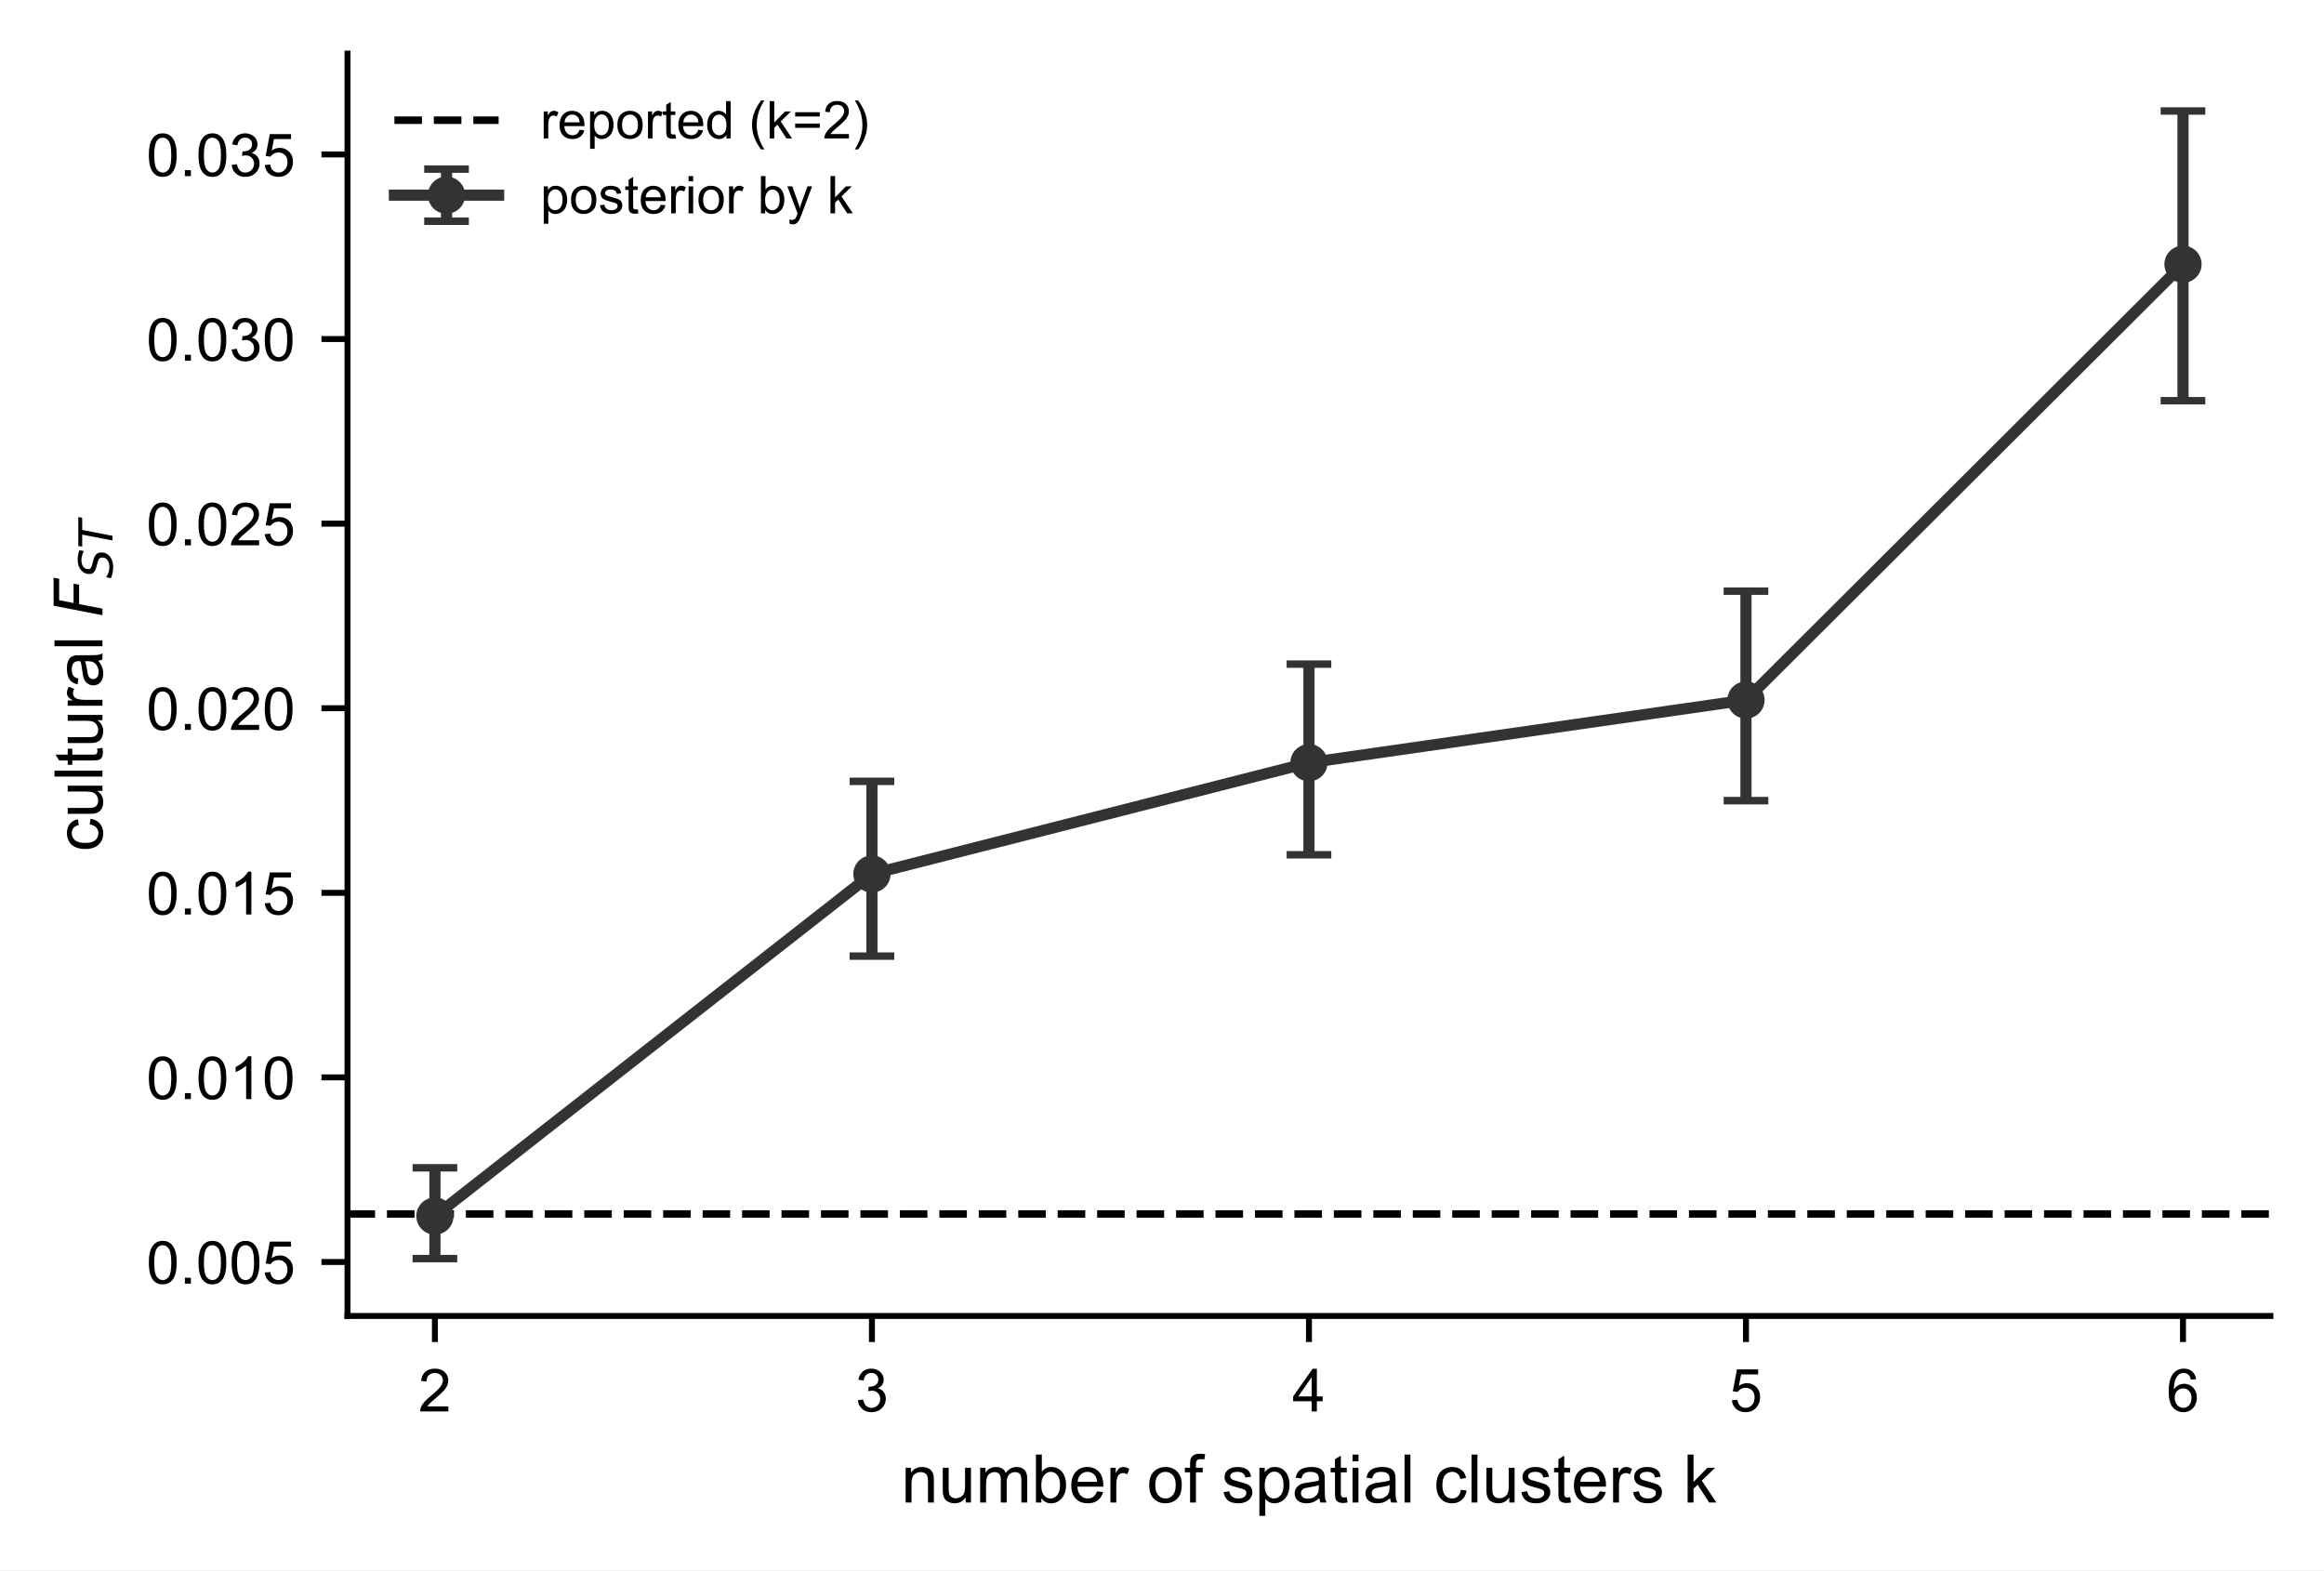
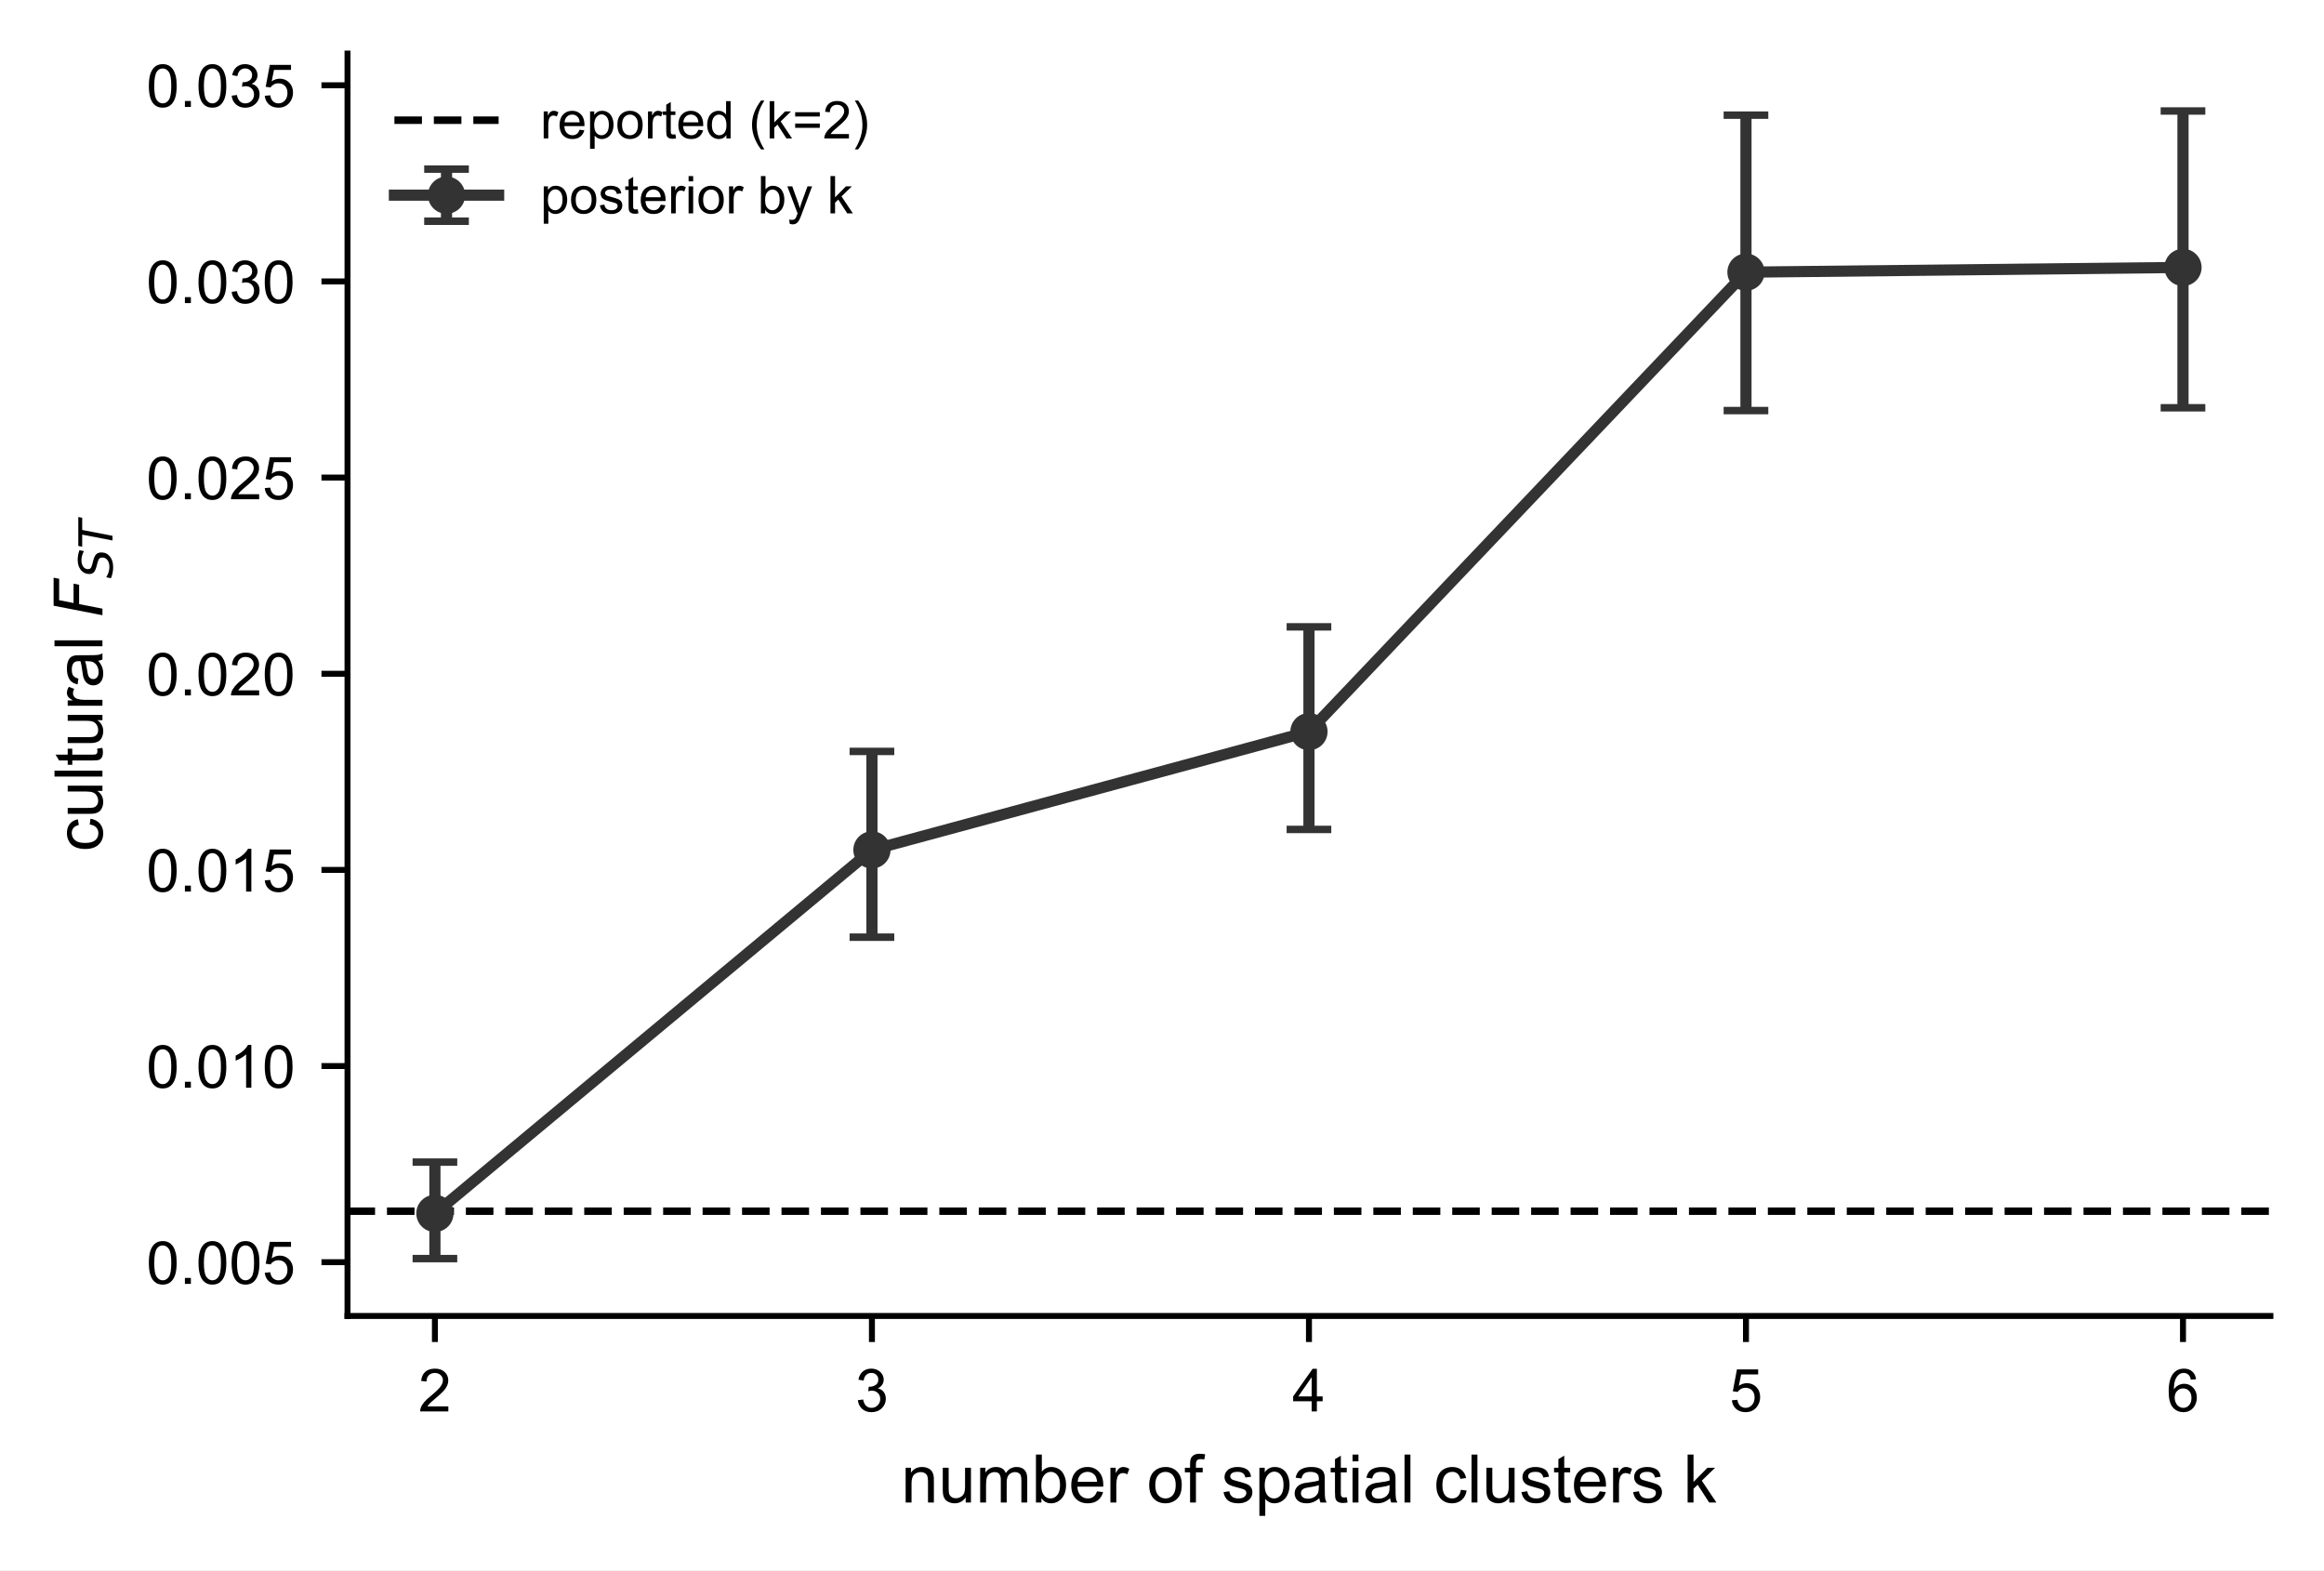
<svg xmlns="http://www.w3.org/2000/svg" xmlns:xlink="http://www.w3.org/1999/xlink" width="312.188pt" height="210.934pt" viewBox="0 0 312.188 210.934" version="1.1">
  <defs>
    <style type="text/css">*{stroke-linejoin: round; stroke-linecap: butt}</style>
  </defs>
  <g id="figure_1">
    <g id="patch_1">
      <path d="M 0 210.934  L 312.188 210.934  L 312.188 0  L 0 0  z " style="fill: #ffffff" />
    </g>
    <g id="axes_1">
      <g id="patch_2">
        <path d="M 46.682 176.78  L 304.988 176.78  L 304.988 7.2  L 46.682 7.2  z " style="fill: #ffffff" />
      </g>
      <g id="matplotlib.axis_1">
        <g id="xtick_1">
          <g id="line2d_1">
            <defs>
-               <path id="mf7b9c50d46" d="M 0 0  L 0 3.5  " style="stroke: #000000; stroke-width: 0.8" />
-             </defs>
-             <g>
-               <use xlink:href="#mf7b9c50d46" x="58.423" y="176.78" style="stroke: #000000; stroke-width: 0.8" />
+               <path id="m9931a0fd97" d="M 0 0  L 0 3.5  " style="stroke: #000000; stroke-width: 0.8" />
+             </defs>
+             <g>
+               <use xlink:href="#m9931a0fd97" x="58.423" y="176.78" style="stroke: #000000; stroke-width: 0.8" />
            </g>
          </g>
          <g id="text_1">
            <g transform="translate(56.19835 189.6042) scale(0.08 -0.08)">
              <defs>
                <path id="ArialMT-15" d="M 3222 541  L 3222 0  L 194 0  Q 188 203 259 391  Q 375 700 629 1000  Q 884 1300 1366 1694  Q 2113 2306 2375 2664  Q 2638 3022 2638 3341  Q 2638 3675 2398 3904  Q 2159 4134 1775 4134  Q 1369 4134 1125 3890  Q 881 3647 878 3216  L 300 3275  Q 359 3922 746 4261  Q 1134 4600 1788 4600  Q 2447 4600 2831 4234  Q 3216 3869 3216 3328  Q 3216 3053 3103 2787  Q 2991 2522 2730 2228  Q 2469 1934 1863 1422  Q 1356 997 1212 845  Q 1069 694 975 541  L 3222 541  z " transform="scale(0.015625)" />
              </defs>
              <use xlink:href="#ArialMT-15" />
            </g>
          </g>
        </g>
        <g id="xtick_2">
          <g id="line2d_2">
            <g>
-               <use xlink:href="#mf7b9c50d46" x="117.129" y="176.78" style="stroke: #000000; stroke-width: 0.8" />
+               <use xlink:href="#m9931a0fd97" x="117.129" y="176.78" style="stroke: #000000; stroke-width: 0.8" />
            </g>
          </g>
          <g id="text_2">
            <g transform="translate(114.9042 189.6042) scale(0.08 -0.08)">
              <defs>
                <path id="ArialMT-16" d="M 269 1209  L 831 1284  Q 928 806 1161 595  Q 1394 384 1728 384  Q 2125 384 2398 659  Q 2672 934 2672 1341  Q 2672 1728 2419 1979  Q 2166 2231 1775 2231  Q 1616 2231 1378 2169  L 1441 2663  Q 1497 2656 1531 2656  Q 1891 2656 2178 2843  Q 2466 3031 2466 3422  Q 2466 3731 2256 3934  Q 2047 4138 1716 4138  Q 1388 4138 1169 3931  Q 950 3725 888 3313  L 325 3413  Q 428 3978 793 4289  Q 1159 4600 1703 4600  Q 2078 4600 2393 4439  Q 2709 4278 2876 4000  Q 3044 3722 3044 3409  Q 3044 3113 2884 2869  Q 2725 2625 2413 2481  Q 2819 2388 3044 2092  Q 3269 1797 3269 1353  Q 3269 753 2831 336  Q 2394 -81 1725 -81  Q 1122 -81 723 278  Q 325 638 269 1209  z " transform="scale(0.015625)" />
              </defs>
              <use xlink:href="#ArialMT-16" />
            </g>
          </g>
        </g>
        <g id="xtick_3">
          <g id="line2d_3">
            <g>
-               <use xlink:href="#mf7b9c50d46" x="175.835" y="176.78" style="stroke: #000000; stroke-width: 0.8" />
+               <use xlink:href="#m9931a0fd97" x="175.835" y="176.78" style="stroke: #000000; stroke-width: 0.8" />
            </g>
          </g>
          <g id="text_3">
            <g transform="translate(173.6101 189.6042) scale(0.08 -0.08)">
              <defs>
                <path id="ArialMT-17" d="M 2069 0  L 2069 1097  L 81 1097  L 81 1613  L 2172 4581  L 2631 4581  L 2631 1613  L 3250 1613  L 3250 1097  L 2631 1097  L 2631 0  L 2069 0  z M 2069 1613  L 2069 3678  L 634 1613  L 2069 1613  z " transform="scale(0.015625)" />
              </defs>
              <use xlink:href="#ArialMT-17" />
            </g>
          </g>
        </g>
        <g id="xtick_4">
          <g id="line2d_4">
            <g>
-               <use xlink:href="#mf7b9c50d46" x="234.54" y="176.78" style="stroke: #000000; stroke-width: 0.8" />
+               <use xlink:href="#m9931a0fd97" x="234.54" y="176.78" style="stroke: #000000; stroke-width: 0.8" />
            </g>
          </g>
          <g id="text_4">
            <g transform="translate(232.316 189.6042) scale(0.08 -0.08)">
              <defs>
                <path id="ArialMT-18" d="M 266 1200  L 856 1250  Q 922 819 1161 601  Q 1400 384 1738 384  Q 2144 384 2425 690  Q 2706 997 2706 1503  Q 2706 1984 2436 2262  Q 2166 2541 1728 2541  Q 1456 2541 1237 2417  Q 1019 2294 894 2097  L 366 2166  L 809 4519  L 3088 4519  L 3088 3981  L 1259 3981  L 1013 2750  Q 1425 3038 1878 3038  Q 2478 3038 2890 2622  Q 3303 2206 3303 1553  Q 3303 931 2941 478  Q 2500 -78 1738 -78  Q 1113 -78 717 272  Q 322 622 266 1200  z " transform="scale(0.015625)" />
              </defs>
              <use xlink:href="#ArialMT-18" />
            </g>
          </g>
        </g>
        <g id="xtick_5">
          <g id="line2d_5">
            <g>
-               <use xlink:href="#mf7b9c50d46" x="293.246" y="176.78" style="stroke: #000000; stroke-width: 0.8" />
+               <use xlink:href="#m9931a0fd97" x="293.246" y="176.78" style="stroke: #000000; stroke-width: 0.8" />
            </g>
          </g>
          <g id="text_5">
            <g transform="translate(291.0219 189.6042) scale(0.08 -0.08)">
              <defs>
                <path id="ArialMT-19" d="M 3184 3459  L 2625 3416  Q 2550 3747 2413 3897  Q 2184 4138 1850 4138  Q 1581 4138 1378 3988  Q 1113 3794 959 3422  Q 806 3050 800 2363  Q 1003 2672 1297 2822  Q 1591 2972 1913 2972  Q 2475 2972 2870 2558  Q 3266 2144 3266 1488  Q 3266 1056 3080 686  Q 2894 316 2569 119  Q 2244 -78 1831 -78  Q 1128 -78 684 439  Q 241 956 241 2144  Q 241 3472 731 4075  Q 1159 4600 1884 4600  Q 2425 4600 2770 4297  Q 3116 3994 3184 3459  z M 888 1484  Q 888 1194 1011 928  Q 1134 663 1356 523  Q 1578 384 1822 384  Q 2178 384 2434 671  Q 2691 959 2691 1453  Q 2691 1928 2437 2201  Q 2184 2475 1800 2475  Q 1419 2475 1153 2201  Q 888 1928 888 1484  z " transform="scale(0.015625)" />
              </defs>
              <use xlink:href="#ArialMT-19" />
            </g>
          </g>
        </g>
        <g id="text_6">
          <g transform="translate(121.0646 201.84) scale(0.09 -0.09)">
            <defs>
              <path id="ArialMT-51" d="M 422 0  L 422 3319  L 928 3319  L 928 2847  Q 1294 3394 1984 3394  Q 2284 3394 2536 3286  Q 2788 3178 2913 3003  Q 3038 2828 3088 2588  Q 3119 2431 3119 2041  L 3119 0  L 2556 0  L 2556 2019  Q 2556 2363 2490 2533  Q 2425 2703 2258 2804  Q 2091 2906 1866 2906  Q 1506 2906 1245 2678  Q 984 2450 984 1813  L 984 0  L 422 0  z " transform="scale(0.015625)" />
              <path id="ArialMT-58" d="M 2597 0  L 2597 488  Q 2209 -75 1544 -75  Q 1250 -75 995 37  Q 741 150 617 320  Q 494 491 444 738  Q 409 903 409 1263  L 409 3319  L 972 3319  L 972 1478  Q 972 1038 1006 884  Q 1059 663 1231 536  Q 1403 409 1656 409  Q 1909 409 2131 539  Q 2353 669 2445 892  Q 2538 1116 2538 1541  L 2538 3319  L 3100 3319  L 3100 0  L 2597 0  z " transform="scale(0.015625)" />
              <path id="ArialMT-50" d="M 422 0  L 422 3319  L 925 3319  L 925 2853  Q 1081 3097 1340 3245  Q 1600 3394 1931 3394  Q 2300 3394 2536 3241  Q 2772 3088 2869 2813  Q 3263 3394 3894 3394  Q 4388 3394 4653 3120  Q 4919 2847 4919 2278  L 4919 0  L 4359 0  L 4359 2091  Q 4359 2428 4304 2576  Q 4250 2725 4106 2815  Q 3963 2906 3769 2906  Q 3419 2906 3187 2673  Q 2956 2441 2956 1928  L 2956 0  L 2394 0  L 2394 2156  Q 2394 2531 2256 2718  Q 2119 2906 1806 2906  Q 1569 2906 1367 2781  Q 1166 2656 1075 2415  Q 984 2175 984 1722  L 984 0  L 422 0  z " transform="scale(0.015625)" />
              <path id="ArialMT-45" d="M 941 0  L 419 0  L 419 4581  L 981 4581  L 981 2947  Q 1338 3394 1891 3394  Q 2197 3394 2470 3270  Q 2744 3147 2920 2923  Q 3097 2700 3197 2384  Q 3297 2069 3297 1709  Q 3297 856 2875 390  Q 2453 -75 1863 -75  Q 1275 -75 941 416  L 941 0  z M 934 1684  Q 934 1088 1097 822  Q 1363 388 1816 388  Q 2184 388 2453 708  Q 2722 1028 2722 1663  Q 2722 2313 2464 2622  Q 2206 2931 1841 2931  Q 1472 2931 1203 2611  Q 934 2291 934 1684  z " transform="scale(0.015625)" />
              <path id="ArialMT-48" d="M 2694 1069  L 3275 997  Q 3138 488 2766 206  Q 2394 -75 1816 -75  Q 1088 -75 661 373  Q 234 822 234 1631  Q 234 2469 665 2931  Q 1097 3394 1784 3394  Q 2450 3394 2872 2941  Q 3294 2488 3294 1666  Q 3294 1616 3291 1516  L 816 1516  Q 847 969 1125 678  Q 1403 388 1819 388  Q 2128 388 2347 550  Q 2566 713 2694 1069  z M 847 1978  L 2700 1978  Q 2663 2397 2488 2606  Q 2219 2931 1791 2931  Q 1403 2931 1139 2672  Q 875 2413 847 1978  z " transform="scale(0.015625)" />
              <path id="ArialMT-55" d="M 416 0  L 416 3319  L 922 3319  L 922 2816  Q 1116 3169 1280 3281  Q 1444 3394 1641 3394  Q 1925 3394 2219 3213  L 2025 2691  Q 1819 2813 1613 2813  Q 1428 2813 1281 2702  Q 1134 2591 1072 2394  Q 978 2094 978 1738  L 978 0  L 416 0  z " transform="scale(0.015625)" />
              <path id="ArialMT-3" transform="scale(0.015625)" />
              <path id="ArialMT-52" d="M 213 1659  Q 213 2581 725 3025  Q 1153 3394 1769 3394  Q 2453 3394 2887 2945  Q 3322 2497 3322 1706  Q 3322 1066 3130 698  Q 2938 331 2570 128  Q 2203 -75 1769 -75  Q 1072 -75 642 372  Q 213 819 213 1659  z M 791 1659  Q 791 1022 1069 705  Q 1347 388 1769 388  Q 2188 388 2466 706  Q 2744 1025 2744 1678  Q 2744 2294 2464 2611  Q 2184 2928 1769 2928  Q 1347 2928 1069 2612  Q 791 2297 791 1659  z " transform="scale(0.015625)" />
              <path id="ArialMT-49" d="M 556 0  L 556 2881  L 59 2881  L 59 3319  L 556 3319  L 556 3672  Q 556 4006 616 4169  Q 697 4388 901 4523  Q 1106 4659 1475 4659  Q 1713 4659 2000 4603  L 1916 4113  Q 1741 4144 1584 4144  Q 1328 4144 1222 4034  Q 1116 3925 1116 3625  L 1116 3319  L 1763 3319  L 1763 2881  L 1116 2881  L 1116 0  L 556 0  z " transform="scale(0.015625)" />
              <path id="ArialMT-56" d="M 197 991  L 753 1078  Q 800 744 1014 566  Q 1228 388 1613 388  Q 2000 388 2187 545  Q 2375 703 2375 916  Q 2375 1106 2209 1216  Q 2094 1291 1634 1406  Q 1016 1563 777 1677  Q 538 1791 414 1992  Q 291 2194 291 2438  Q 291 2659 392 2848  Q 494 3038 669 3163  Q 800 3259 1026 3326  Q 1253 3394 1513 3394  Q 1903 3394 2198 3281  Q 2494 3169 2634 2976  Q 2775 2784 2828 2463  L 2278 2388  Q 2241 2644 2061 2787  Q 1881 2931 1553 2931  Q 1166 2931 1000 2803  Q 834 2675 834 2503  Q 834 2394 903 2306  Q 972 2216 1119 2156  Q 1203 2125 1616 2013  Q 2213 1853 2448 1751  Q 2684 1650 2818 1456  Q 2953 1263 2953 975  Q 2953 694 2789 445  Q 2625 197 2315 61  Q 2006 -75 1616 -75  Q 969 -75 630 194  Q 291 463 197 991  z " transform="scale(0.015625)" />
              <path id="ArialMT-53" d="M 422 -1272  L 422 3319  L 934 3319  L 934 2888  Q 1116 3141 1344 3267  Q 1572 3394 1897 3394  Q 2322 3394 2647 3175  Q 2972 2956 3137 2557  Q 3303 2159 3303 1684  Q 3303 1175 3120 767  Q 2938 359 2589 142  Q 2241 -75 1856 -75  Q 1575 -75 1351 44  Q 1128 163 984 344  L 984 -1272  L 422 -1272  z M 931 1641  Q 931 1000 1190 694  Q 1450 388 1819 388  Q 2194 388 2461 705  Q 2728 1022 2728 1688  Q 2728 2322 2467 2637  Q 2206 2953 1844 2953  Q 1484 2953 1207 2617  Q 931 2281 931 1641  z " transform="scale(0.015625)" />
              <path id="ArialMT-44" d="M 2588 409  Q 2275 144 1986 34  Q 1697 -75 1366 -75  Q 819 -75 525 192  Q 231 459 231 875  Q 231 1119 342 1320  Q 453 1522 633 1644  Q 813 1766 1038 1828  Q 1203 1872 1538 1913  Q 2219 1994 2541 2106  Q 2544 2222 2544 2253  Q 2544 2597 2384 2738  Q 2169 2928 1744 2928  Q 1347 2928 1158 2789  Q 969 2650 878 2297  L 328 2372  Q 403 2725 575 2942  Q 747 3159 1072 3276  Q 1397 3394 1825 3394  Q 2250 3394 2515 3294  Q 2781 3194 2906 3042  Q 3031 2891 3081 2659  Q 3109 2516 3109 2141  L 3109 1391  Q 3109 606 3145 398  Q 3181 191 3288 0  L 2700 0  Q 2613 175 2588 409  z M 2541 1666  Q 2234 1541 1622 1453  Q 1275 1403 1131 1340  Q 988 1278 909 1158  Q 831 1038 831 891  Q 831 666 1001 516  Q 1172 366 1500 366  Q 1825 366 2078 508  Q 2331 650 2450 897  Q 2541 1088 2541 1459  L 2541 1666  z " transform="scale(0.015625)" />
              <path id="ArialMT-57" d="M 1650 503  L 1731 6  Q 1494 -44 1306 -44  Q 1000 -44 831 53  Q 663 150 594 308  Q 525 466 525 972  L 525 2881  L 113 2881  L 113 3319  L 525 3319  L 525 4141  L 1084 4478  L 1084 3319  L 1650 3319  L 1650 2881  L 1084 2881  L 1084 941  Q 1084 700 1114 631  Q 1144 563 1211 522  Q 1278 481 1403 481  Q 1497 481 1650 503  z " transform="scale(0.015625)" />
              <path id="ArialMT-4c" d="M 425 3934  L 425 4581  L 988 4581  L 988 3934  L 425 3934  z M 425 0  L 425 3319  L 988 3319  L 988 0  L 425 0  z " transform="scale(0.015625)" />
              <path id="ArialMT-4f" d="M 409 0  L 409 4581  L 972 4581  L 972 0  L 409 0  z " transform="scale(0.015625)" />
              <path id="ArialMT-46" d="M 2588 1216  L 3141 1144  Q 3050 572 2676 248  Q 2303 -75 1759 -75  Q 1078 -75 664 370  Q 250 816 250 1647  Q 250 2184 428 2587  Q 606 2991 970 3192  Q 1334 3394 1763 3394  Q 2303 3394 2647 3120  Q 2991 2847 3088 2344  L 2541 2259  Q 2463 2594 2264 2762  Q 2066 2931 1784 2931  Q 1359 2931 1093 2626  Q 828 2322 828 1663  Q 828 994 1084 691  Q 1341 388 1753 388  Q 2084 388 2306 591  Q 2528 794 2588 1216  z " transform="scale(0.015625)" />
              <path id="ArialMT-4e" d="M 425 0  L 425 4581  L 988 4581  L 988 1969  L 2319 3319  L 3047 3319  L 1778 2088  L 3175 0  L 2481 0  L 1384 1697  L 988 1316  L 988 0  L 425 0  z " transform="scale(0.015625)" />
            </defs>
            <use xlink:href="#ArialMT-51" />
            <use xlink:href="#ArialMT-58" transform="translate(55.60938 0)" />
            <use xlink:href="#ArialMT-50" transform="translate(111.2188 0)" />
            <use xlink:href="#ArialMT-45" transform="translate(194.5156 0)" />
            <use xlink:href="#ArialMT-48" transform="translate(250.125 0)" />
            <use xlink:href="#ArialMT-55" transform="translate(305.7344 0)" />
            <use xlink:href="#ArialMT-3" transform="translate(339.0312 0)" />
            <use xlink:href="#ArialMT-52" transform="translate(366.8125 0)" />
            <use xlink:href="#ArialMT-49" transform="translate(422.4219 0)" />
            <use xlink:href="#ArialMT-3" transform="translate(450.2031 0)" />
            <use xlink:href="#ArialMT-56" transform="translate(477.9844 0)" />
            <use xlink:href="#ArialMT-53" transform="translate(527.9844 0)" />
            <use xlink:href="#ArialMT-44" transform="translate(583.5938 0)" />
            <use xlink:href="#ArialMT-57" transform="translate(639.2031 0)" />
            <use xlink:href="#ArialMT-4c" transform="translate(666.9844 0)" />
            <use xlink:href="#ArialMT-44" transform="translate(689.2031 0)" />
            <use xlink:href="#ArialMT-4f" transform="translate(744.8125 0)" />
            <use xlink:href="#ArialMT-3" transform="translate(767.0312 0)" />
            <use xlink:href="#ArialMT-46" transform="translate(794.8125 0)" />
            <use xlink:href="#ArialMT-4f" transform="translate(844.8125 0)" />
            <use xlink:href="#ArialMT-58" transform="translate(867.0312 0)" />
            <use xlink:href="#ArialMT-56" transform="translate(922.6406 0)" />
            <use xlink:href="#ArialMT-57" transform="translate(972.6406 0)" />
            <use xlink:href="#ArialMT-48" transform="translate(1000.422 0)" />
            <use xlink:href="#ArialMT-55" transform="translate(1056.031 0)" />
            <use xlink:href="#ArialMT-56" transform="translate(1089.328 0)" />
            <use xlink:href="#ArialMT-3" transform="translate(1139.328 0)" />
            <use xlink:href="#ArialMT-4e" transform="translate(1167.109 0)" />
          </g>
        </g>
      </g>
      <g id="matplotlib.axis_2">
        <g id="ytick_1">
          <g id="line2d_6">
            <defs>
-               <path id="mf5869b26f3" d="M 0 0  L -3.5 0  " style="stroke: #000000; stroke-width: 0.8" />
-             </defs>
-             <g>
-               <use xlink:href="#mf5869b26f3" x="46.682" y="169.529" style="stroke: #000000; stroke-width: 0.8" />
+               <path id="m984bfd7af9" d="M 0 0  L -3.5 0  " style="stroke: #000000; stroke-width: 0.8" />
+             </defs>
+             <g>
+               <use xlink:href="#m984bfd7af9" x="46.682" y="169.558" style="stroke: #000000; stroke-width: 0.8" />
            </g>
          </g>
          <g id="text_7">
-             <g transform="translate(19.66404 172.4411) scale(0.08 -0.08)">
+             <g transform="translate(19.66404 172.4698) scale(0.08 -0.08)">
              <defs>
                <path id="ArialMT-13" d="M 266 2259  Q 266 3072 433 3567  Q 600 4063 929 4331  Q 1259 4600 1759 4600  Q 2128 4600 2406 4451  Q 2684 4303 2865 4023  Q 3047 3744 3150 3342  Q 3253 2941 3253 2259  Q 3253 1453 3087 958  Q 2922 463 2592 192  Q 2263 -78 1759 -78  Q 1097 -78 719 397  Q 266 969 266 2259  z M 844 2259  Q 844 1131 1108 757  Q 1372 384 1759 384  Q 2147 384 2411 759  Q 2675 1134 2675 2259  Q 2675 3391 2411 3762  Q 2147 4134 1753 4134  Q 1366 4134 1134 3806  Q 844 3388 844 2259  z " transform="scale(0.015625)" />
                <path id="ArialMT-11" d="M 581 0  L 581 641  L 1222 641  L 1222 0  L 581 0  z " transform="scale(0.015625)" />
              </defs>
              <use xlink:href="#ArialMT-13" />
              <use xlink:href="#ArialMT-11" transform="translate(55.60938 0)" />
              <use xlink:href="#ArialMT-13" transform="translate(83.39062 0)" />
              <use xlink:href="#ArialMT-13" transform="translate(139 0)" />
              <use xlink:href="#ArialMT-18" transform="translate(194.6094 0)" />
            </g>
          </g>
        </g>
        <g id="ytick_2">
          <g id="line2d_7">
            <g>
-               <use xlink:href="#mf5869b26f3" x="46.682" y="144.732" style="stroke: #000000; stroke-width: 0.8" />
+               <use xlink:href="#m984bfd7af9" x="46.682" y="143.207" style="stroke: #000000; stroke-width: 0.8" />
            </g>
          </g>
          <g id="text_8">
-             <g transform="translate(19.66404 147.6444) scale(0.08 -0.08)">
+             <g transform="translate(19.66404 146.1192) scale(0.08 -0.08)">
              <defs>
                <path id="ArialMT-14" d="M 2384 0  L 1822 0  L 1822 3584  Q 1619 3391 1289 3197  Q 959 3003 697 2906  L 697 3450  Q 1169 3672 1522 3987  Q 1875 4303 2022 4600  L 2384 4600  L 2384 0  z " transform="scale(0.015625)" />
              </defs>
              <use xlink:href="#ArialMT-13" />
              <use xlink:href="#ArialMT-11" transform="translate(55.60938 0)" />
              <use xlink:href="#ArialMT-13" transform="translate(83.39062 0)" />
              <use xlink:href="#ArialMT-14" transform="translate(139 0)" />
              <use xlink:href="#ArialMT-13" transform="translate(194.6094 0)" />
            </g>
          </g>
        </g>
        <g id="ytick_3">
          <g id="line2d_8">
            <g>
-               <use xlink:href="#mf5869b26f3" x="46.682" y="119.936" style="stroke: #000000; stroke-width: 0.8" />
+               <use xlink:href="#m984bfd7af9" x="46.682" y="116.857" style="stroke: #000000; stroke-width: 0.8" />
            </g>
          </g>
          <g id="text_9">
-             <g transform="translate(19.66404 122.8478) scale(0.08 -0.08)">
+             <g transform="translate(19.66404 119.7687) scale(0.08 -0.08)">
              <use xlink:href="#ArialMT-13" />
              <use xlink:href="#ArialMT-11" transform="translate(55.60938 0)" />
              <use xlink:href="#ArialMT-13" transform="translate(83.39062 0)" />
              <use xlink:href="#ArialMT-14" transform="translate(139 0)" />
              <use xlink:href="#ArialMT-18" transform="translate(194.6094 0)" />
            </g>
          </g>
        </g>
        <g id="ytick_4">
          <g id="line2d_9">
            <g>
-               <use xlink:href="#mf5869b26f3" x="46.682" y="95.139" style="stroke: #000000; stroke-width: 0.8" />
+               <use xlink:href="#m984bfd7af9" x="46.682" y="90.506" style="stroke: #000000; stroke-width: 0.8" />
            </g>
          </g>
          <g id="text_10">
-             <g transform="translate(19.66404 98.05109) scale(0.08 -0.08)">
+             <g transform="translate(19.66404 93.4182) scale(0.08 -0.08)">
              <use xlink:href="#ArialMT-13" />
              <use xlink:href="#ArialMT-11" transform="translate(55.60938 0)" />
              <use xlink:href="#ArialMT-13" transform="translate(83.39062 0)" />
              <use xlink:href="#ArialMT-15" transform="translate(139 0)" />
              <use xlink:href="#ArialMT-13" transform="translate(194.6094 0)" />
            </g>
          </g>
        </g>
        <g id="ytick_5">
          <g id="line2d_10">
            <g>
-               <use xlink:href="#mf5869b26f3" x="46.682" y="70.342" style="stroke: #000000; stroke-width: 0.8" />
+               <use xlink:href="#m984bfd7af9" x="46.682" y="64.156" style="stroke: #000000; stroke-width: 0.8" />
            </g>
          </g>
          <g id="text_11">
-             <g transform="translate(19.66404 73.25442) scale(0.08 -0.08)">
+             <g transform="translate(19.66404 67.06768) scale(0.08 -0.08)">
              <use xlink:href="#ArialMT-13" />
              <use xlink:href="#ArialMT-11" transform="translate(55.60938 0)" />
              <use xlink:href="#ArialMT-13" transform="translate(83.39062 0)" />
              <use xlink:href="#ArialMT-15" transform="translate(139 0)" />
              <use xlink:href="#ArialMT-18" transform="translate(194.6094 0)" />
            </g>
          </g>
        </g>
        <g id="ytick_6">
          <g id="line2d_11">
            <g>
-               <use xlink:href="#mf5869b26f3" x="46.682" y="45.546" style="stroke: #000000; stroke-width: 0.8" />
+               <use xlink:href="#m984bfd7af9" x="46.682" y="37.805" style="stroke: #000000; stroke-width: 0.8" />
            </g>
          </g>
          <g id="text_12">
-             <g transform="translate(19.66404 48.45775) scale(0.08 -0.08)">
+             <g transform="translate(19.66404 40.71716) scale(0.08 -0.08)">
              <use xlink:href="#ArialMT-13" />
              <use xlink:href="#ArialMT-11" transform="translate(55.60938 0)" />
              <use xlink:href="#ArialMT-13" transform="translate(83.39062 0)" />
              <use xlink:href="#ArialMT-16" transform="translate(139 0)" />
              <use xlink:href="#ArialMT-13" transform="translate(194.6094 0)" />
            </g>
          </g>
        </g>
        <g id="ytick_7">
          <g id="line2d_12">
            <g>
-               <use xlink:href="#mf5869b26f3" x="46.682" y="20.749" style="stroke: #000000; stroke-width: 0.8" />
+               <use xlink:href="#m984bfd7af9" x="46.682" y="11.455" style="stroke: #000000; stroke-width: 0.8" />
            </g>
          </g>
          <g id="text_13">
-             <g transform="translate(19.66404 23.66107) scale(0.08 -0.08)">
+             <g transform="translate(19.66404 14.36664) scale(0.08 -0.08)">
              <use xlink:href="#ArialMT-13" />
              <use xlink:href="#ArialMT-11" transform="translate(55.60938 0)" />
              <use xlink:href="#ArialMT-13" transform="translate(83.39062 0)" />
              <use xlink:href="#ArialMT-16" transform="translate(139 0)" />
              <use xlink:href="#ArialMT-18" transform="translate(194.6094 0)" />
            </g>
          </g>
        </g>
        <g id="text_14">
          <g transform="translate(13.77 114.4) rotate(-90) scale(0.09 -0.09)">
            <defs>
              <path id="DejaVuSans-Oblique-29" d="M 1081 4666  L 3756 4666  L 3653 4134  L 1606 4134  L 1338 2759  L 3188 2759  L 3084 2228  L 1234 2228  L 800 0  L 172 0  L 1081 4666  z " transform="scale(0.015625)" />
              <path id="DejaVuSans-Oblique-36" d="M 3859 4513  L 3738 3897  Q 3422 4066 3111 4152  Q 2800 4238 2509 4238  Q 1944 4238 1609 3991  Q 1275 3744 1275 3334  Q 1275 3109 1398 2989  Q 1522 2869 2034 2731  L 2413 2638  Q 3053 2472 3303 2217  Q 3553 1963 3553 1503  Q 3553 797 2998 353  Q 2444 -91 1538 -91  Q 1166 -91 791 -17  Q 416 56 38 206  L 166 856  Q 513 641 861 531  Q 1209 422 1556 422  Q 2147 422 2503 684  Q 2859 947 2859 1369  Q 2859 1650 2717 1795  Q 2575 1941 2106 2059  L 1728 2156  Q 1081 2325 845 2545  Q 609 2766 609 3163  Q 609 3859 1145 4304  Q 1681 4750 2541 4750  Q 2875 4750 3203 4690  Q 3531 4631 3859 4513  z " transform="scale(0.015625)" />
              <path id="DejaVuSans-Oblique-37" d="M 378 4666  L 4325 4666  L 4225 4134  L 2559 4134  L 1759 0  L 1125 0  L 1925 4134  L 275 4134  L 378 4666  z " transform="scale(0.015625)" />
            </defs>
            <use xlink:href="#ArialMT-46" transform="translate(0 0.09375)" />
            <use xlink:href="#ArialMT-58" transform="translate(50 0.09375)" />
            <use xlink:href="#ArialMT-4f" transform="translate(105.6152 0.09375)" />
            <use xlink:href="#ArialMT-57" transform="translate(127.832 0.09375)" />
            <use xlink:href="#ArialMT-58" transform="translate(155.6152 0.09375)" />
            <use xlink:href="#ArialMT-55" transform="translate(211.2305 0.09375)" />
            <use xlink:href="#ArialMT-44" transform="translate(244.5312 0.09375)" />
            <use xlink:href="#ArialMT-4f" transform="translate(300.1465 0.09375)" />
            <use xlink:href="#ArialMT-3" transform="translate(322.3633 0.09375)" />
            <use xlink:href="#DejaVuSans-Oblique-29" transform="translate(350.1465 0.09375)" />
            <use xlink:href="#DejaVuSans-Oblique-36" transform="translate(407.666 -14.9062) scale(0.7)" />
            <use xlink:href="#DejaVuSans-Oblique-37" transform="translate(452.0996 -14.9062) scale(0.7)" />
          </g>
        </g>
      </g>
      <g id="LineCollection_1">
-         <path d="M 58.423 169.072  L 58.423 156.878  " clip-path="url(#p41da6814a4)" style="fill: none; stroke: #333333; stroke-width: 1.5" />
-         <path d="M 117.129 128.441  L 117.129 104.96  " clip-path="url(#p41da6814a4)" style="fill: none; stroke: #333333; stroke-width: 1.5" />
-         <path d="M 175.835 114.823  L 175.835 89.208  " clip-path="url(#p41da6814a4)" style="fill: none; stroke: #333333; stroke-width: 1.5" />
-         <path d="M 234.54 107.555  L 234.54 79.41  " clip-path="url(#p41da6814a4)" style="fill: none; stroke: #333333; stroke-width: 1.5" />
-         <path d="M 293.246 53.827  L 293.246 14.908  " clip-path="url(#p41da6814a4)" style="fill: none; stroke: #333333; stroke-width: 1.5" />
+         <path d="M 58.423 169.072  L 58.423 156.114  " clip-path="url(#pb4b2361e47)" style="fill: none; stroke: #333333; stroke-width: 1.5" />
+         <path d="M 117.129 125.895  L 117.129 100.942  " clip-path="url(#pb4b2361e47)" style="fill: none; stroke: #333333; stroke-width: 1.5" />
+         <path d="M 175.835 111.423  L 175.835 84.204  " clip-path="url(#pb4b2361e47)" style="fill: none; stroke: #333333; stroke-width: 1.5" />
+         <path d="M 234.54 55.157  L 234.54 15.47  " clip-path="url(#pb4b2361e47)" style="fill: none; stroke: #333333; stroke-width: 1.5" />
+         <path d="M 293.246 54.781  L 293.246 14.908  " clip-path="url(#pb4b2361e47)" style="fill: none; stroke: #333333; stroke-width: 1.5" />
      </g>
      <g id="line2d_13">
        <defs>
-           <path id="m890c0d31c1" d="M 3 0  L -3 -0  " style="stroke: #333333" />
+           <path id="mfe690b5430" d="M 3 0  L -3 -0  " style="stroke: #333333" />
        </defs>
-         <g clip-path="url(#p41da6814a4)">
-           <use xlink:href="#m890c0d31c1" x="58.423" y="169.072" style="fill: #333333; stroke: #333333" />
-           <use xlink:href="#m890c0d31c1" x="117.129" y="128.441" style="fill: #333333; stroke: #333333" />
-           <use xlink:href="#m890c0d31c1" x="175.835" y="114.823" style="fill: #333333; stroke: #333333" />
-           <use xlink:href="#m890c0d31c1" x="234.54" y="107.555" style="fill: #333333; stroke: #333333" />
-           <use xlink:href="#m890c0d31c1" x="293.246" y="53.827" style="fill: #333333; stroke: #333333" />
+         <g clip-path="url(#pb4b2361e47)">
+           <use xlink:href="#mfe690b5430" x="58.423" y="169.072" style="fill: #333333; stroke: #333333" />
+           <use xlink:href="#mfe690b5430" x="117.129" y="125.895" style="fill: #333333; stroke: #333333" />
+           <use xlink:href="#mfe690b5430" x="175.835" y="111.423" style="fill: #333333; stroke: #333333" />
+           <use xlink:href="#mfe690b5430" x="234.54" y="55.157" style="fill: #333333; stroke: #333333" />
+           <use xlink:href="#mfe690b5430" x="293.246" y="54.781" style="fill: #333333; stroke: #333333" />
        </g>
      </g>
      <g id="line2d_14">
-         <g clip-path="url(#p41da6814a4)">
-           <use xlink:href="#m890c0d31c1" x="58.423" y="156.878" style="fill: #333333; stroke: #333333" />
-           <use xlink:href="#m890c0d31c1" x="117.129" y="104.96" style="fill: #333333; stroke: #333333" />
-           <use xlink:href="#m890c0d31c1" x="175.835" y="89.208" style="fill: #333333; stroke: #333333" />
-           <use xlink:href="#m890c0d31c1" x="234.54" y="79.41" style="fill: #333333; stroke: #333333" />
-           <use xlink:href="#m890c0d31c1" x="293.246" y="14.908" style="fill: #333333; stroke: #333333" />
+         <g clip-path="url(#pb4b2361e47)">
+           <use xlink:href="#mfe690b5430" x="58.423" y="156.114" style="fill: #333333; stroke: #333333" />
+           <use xlink:href="#mfe690b5430" x="117.129" y="100.942" style="fill: #333333; stroke: #333333" />
+           <use xlink:href="#mfe690b5430" x="175.835" y="84.204" style="fill: #333333; stroke: #333333" />
+           <use xlink:href="#mfe690b5430" x="234.54" y="15.47" style="fill: #333333; stroke: #333333" />
+           <use xlink:href="#mfe690b5430" x="293.246" y="14.908" style="fill: #333333; stroke: #333333" />
        </g>
      </g>
      <g id="line2d_15">
-         <path d="M 46.682 163.082  L 304.988 163.082  " clip-path="url(#p41da6814a4)" style="fill: none; stroke-dasharray: 3.7,1.6; stroke-dashoffset: 0; stroke: #000000" />
+         <path d="M 46.682 162.707  L 304.988 162.707  " clip-path="url(#pb4b2361e47)" style="fill: none; stroke-dasharray: 3.7,1.6; stroke-dashoffset: 0; stroke: #000000" />
      </g>
      <g id="line2d_16">
-         <path d="M 58.423 163.358  L 117.129 117.408  L 175.835 102.458  L 234.54 94.035  L 293.246 35.498  " clip-path="url(#p41da6814a4)" style="fill: none; stroke: #333333; stroke-width: 1.5; stroke-linecap: square" />
+         <path d="M 58.423 163  L 117.129 114.171  L 175.835 98.283  L 234.54 36.562  L 293.246 35.925  " clip-path="url(#pb4b2361e47)" style="fill: none; stroke: #333333; stroke-width: 1.5; stroke-linecap: square" />
        <defs>
-           <path id="m2896384f9e" d="M 0 2  C 0.53 2 1.039 1.789 1.414 1.414  C 1.789 1.039 2 0.53 2 0  C 2 -0.53 1.789 -1.039 1.414 -1.414  C 1.039 -1.789 0.53 -2 0 -2  C -0.53 -2 -1.039 -1.789 -1.414 -1.414  C -1.789 -1.039 -2 -0.53 -2 0  C -2 0.53 -1.789 1.039 -1.414 1.414  C -1.039 1.789 -0.53 2 0 2  z " style="stroke: #333333" />
+           <path id="m83259cac74" d="M 0 2  C 0.53 2 1.039 1.789 1.414 1.414  C 1.789 1.039 2 0.53 2 0  C 2 -0.53 1.789 -1.039 1.414 -1.414  C 1.039 -1.789 0.53 -2 0 -2  C -0.53 -2 -1.039 -1.789 -1.414 -1.414  C -1.789 -1.039 -2 -0.53 -2 0  C -2 0.53 -1.789 1.039 -1.414 1.414  C -1.039 1.789 -0.53 2 0 2  z " style="stroke: #333333" />
        </defs>
-         <g clip-path="url(#p41da6814a4)">
-           <use xlink:href="#m2896384f9e" x="58.423" y="163.358" style="fill: #333333; stroke: #333333" />
-           <use xlink:href="#m2896384f9e" x="117.129" y="117.408" style="fill: #333333; stroke: #333333" />
-           <use xlink:href="#m2896384f9e" x="175.835" y="102.458" style="fill: #333333; stroke: #333333" />
-           <use xlink:href="#m2896384f9e" x="234.54" y="94.035" style="fill: #333333; stroke: #333333" />
-           <use xlink:href="#m2896384f9e" x="293.246" y="35.498" style="fill: #333333; stroke: #333333" />
+         <g clip-path="url(#pb4b2361e47)">
+           <use xlink:href="#m83259cac74" x="58.423" y="163" style="fill: #333333; stroke: #333333" />
+           <use xlink:href="#m83259cac74" x="117.129" y="114.171" style="fill: #333333; stroke: #333333" />
+           <use xlink:href="#m83259cac74" x="175.835" y="98.283" style="fill: #333333; stroke: #333333" />
+           <use xlink:href="#m83259cac74" x="234.54" y="36.562" style="fill: #333333; stroke: #333333" />
+           <use xlink:href="#m83259cac74" x="293.246" y="35.925" style="fill: #333333; stroke: #333333" />
        </g>
      </g>
      <g id="patch_3">
        <path d="M 46.682 176.78  L 46.682 7.2  " style="fill: none; stroke: #000000; stroke-width: 0.8; stroke-linejoin: miter; stroke-linecap: square" />
      </g>
      <g id="patch_4">
        <path d="M 46.682 176.78  L 304.988 176.78  " style="fill: none; stroke: #000000; stroke-width: 0.8; stroke-linejoin: miter; stroke-linecap: square" />
      </g>
      <g id="legend_1">
        <g id="line2d_17">
          <path d="M 52.982 16.146  L 59.982 16.146  L 66.982 16.146  " style="fill: none; stroke-dasharray: 3.7,1.6; stroke-dashoffset: 0; stroke: #000000" />
        </g>
        <g id="text_15">
          <g transform="translate(72.58154 18.59619) scale(0.07 -0.07)">
            <defs>
              <path id="ArialMT-47" d="M 2575 0  L 2575 419  Q 2259 -75 1647 -75  Q 1250 -75 917 144  Q 584 363 401 755  Q 219 1147 219 1656  Q 219 2153 384 2558  Q 550 2963 881 3178  Q 1213 3394 1622 3394  Q 1922 3394 2156 3267  Q 2391 3141 2538 2938  L 2538 4581  L 3097 4581  L 3097 0  L 2575 0  z M 797 1656  Q 797 1019 1065 703  Q 1334 388 1700 388  Q 2069 388 2326 689  Q 2584 991 2584 1609  Q 2584 2291 2321 2609  Q 2059 2928 1675 2928  Q 1300 2928 1048 2622  Q 797 2316 797 1656  z " transform="scale(0.015625)" />
              <path id="ArialMT-b" d="M 1497 -1347  Q 1031 -759 709 28  Q 388 816 388 1659  Q 388 2403 628 3084  Q 909 3875 1497 4659  L 1900 4659  Q 1522 4009 1400 3731  Q 1209 3300 1100 2831  Q 966 2247 966 1656  Q 966 153 1900 -1347  L 1497 -1347  z " transform="scale(0.015625)" />
              <path id="ArialMT-20" d="M 3381 2694  L 356 2694  L 356 3219  L 3381 3219  L 3381 2694  z M 3381 1303  L 356 1303  L 356 1828  L 3381 1828  L 3381 1303  z " transform="scale(0.015625)" />
              <path id="ArialMT-c" d="M 791 -1347  L 388 -1347  Q 1322 153 1322 1656  Q 1322 2244 1188 2822  Q 1081 3291 891 3722  Q 769 4003 388 4659  L 791 4659  Q 1378 3875 1659 3084  Q 1900 2403 1900 1659  Q 1900 816 1576 28  Q 1253 -759 791 -1347  z " transform="scale(0.015625)" />
            </defs>
            <use xlink:href="#ArialMT-55" />
            <use xlink:href="#ArialMT-48" transform="translate(33.29688 0)" />
            <use xlink:href="#ArialMT-53" transform="translate(88.90625 0)" />
            <use xlink:href="#ArialMT-52" transform="translate(144.5156 0)" />
            <use xlink:href="#ArialMT-55" transform="translate(200.125 0)" />
            <use xlink:href="#ArialMT-57" transform="translate(233.4219 0)" />
            <use xlink:href="#ArialMT-48" transform="translate(261.2031 0)" />
            <use xlink:href="#ArialMT-47" transform="translate(316.8125 0)" />
            <use xlink:href="#ArialMT-3" transform="translate(372.4219 0)" />
            <use xlink:href="#ArialMT-b" transform="translate(400.2031 0)" />
            <use xlink:href="#ArialMT-4e" transform="translate(433.5 0)" />
            <use xlink:href="#ArialMT-20" transform="translate(483.5 0)" />
            <use xlink:href="#ArialMT-15" transform="translate(541.9062 0)" />
            <use xlink:href="#ArialMT-c" transform="translate(597.5156 0)" />
          </g>
        </g>
        <g id="LineCollection_2">
          <path d="M 59.982 29.716  L 59.982 22.716  " style="fill: none; stroke: #333333; stroke-width: 1.5" />
        </g>
        <g id="line2d_18">
          <g>
-             <use xlink:href="#m890c0d31c1" x="59.982" y="29.716" style="fill: #333333; stroke: #333333" />
+             <use xlink:href="#mfe690b5430" x="59.982" y="29.716" style="fill: #333333; stroke: #333333" />
          </g>
        </g>
        <g id="line2d_19">
          <g>
-             <use xlink:href="#m890c0d31c1" x="59.982" y="22.716" style="fill: #333333; stroke: #333333" />
+             <use xlink:href="#mfe690b5430" x="59.982" y="22.716" style="fill: #333333; stroke: #333333" />
          </g>
        </g>
        <g id="line2d_20">
          <path d="M 52.982 26.216  L 66.982 26.216  " style="fill: none; stroke: #333333; stroke-width: 1.5; stroke-linecap: square" />
        </g>
        <g id="line2d_21">
          <g>
-             <use xlink:href="#m2896384f9e" x="59.982" y="26.216" style="fill: #333333; stroke: #333333" />
+             <use xlink:href="#m83259cac74" x="59.982" y="26.216" style="fill: #333333; stroke: #333333" />
          </g>
        </g>
        <g id="text_16">
          <g transform="translate(72.58154 28.66566) scale(0.07 -0.07)">
            <defs>
              <path id="ArialMT-5c" d="M 397 -1278  L 334 -750  Q 519 -800 656 -800  Q 844 -800 956 -737  Q 1069 -675 1141 -563  Q 1194 -478 1313 -144  Q 1328 -97 1363 -6  L 103 3319  L 709 3319  L 1400 1397  Q 1534 1031 1641 628  Q 1738 1016 1872 1384  L 2581 3319  L 3144 3319  L 1881 -56  Q 1678 -603 1566 -809  Q 1416 -1088 1222 -1217  Q 1028 -1347 759 -1347  Q 597 -1347 397 -1278  z " transform="scale(0.015625)" />
            </defs>
            <use xlink:href="#ArialMT-53" />
            <use xlink:href="#ArialMT-52" transform="translate(55.60938 0)" />
            <use xlink:href="#ArialMT-56" transform="translate(111.2188 0)" />
            <use xlink:href="#ArialMT-57" transform="translate(161.2188 0)" />
            <use xlink:href="#ArialMT-48" transform="translate(189 0)" />
            <use xlink:href="#ArialMT-55" transform="translate(244.6094 0)" />
            <use xlink:href="#ArialMT-4c" transform="translate(277.9062 0)" />
            <use xlink:href="#ArialMT-52" transform="translate(300.125 0)" />
            <use xlink:href="#ArialMT-55" transform="translate(355.7344 0)" />
            <use xlink:href="#ArialMT-3" transform="translate(389.0312 0)" />
            <use xlink:href="#ArialMT-45" transform="translate(416.8125 0)" />
            <use xlink:href="#ArialMT-5c" transform="translate(472.4219 0)" />
            <use xlink:href="#ArialMT-3" transform="translate(522.4219 0)" />
            <use xlink:href="#ArialMT-4e" transform="translate(550.2031 0)" />
          </g>
        </g>
      </g>
    </g>
  </g>
  <defs>
-     <clipPath id="p41da6814a4">
+     <clipPath id="pb4b2361e47">
      <rect x="46.682" y="7.2" width="258.306" height="169.58" />
    </clipPath>
  </defs>
</svg>
